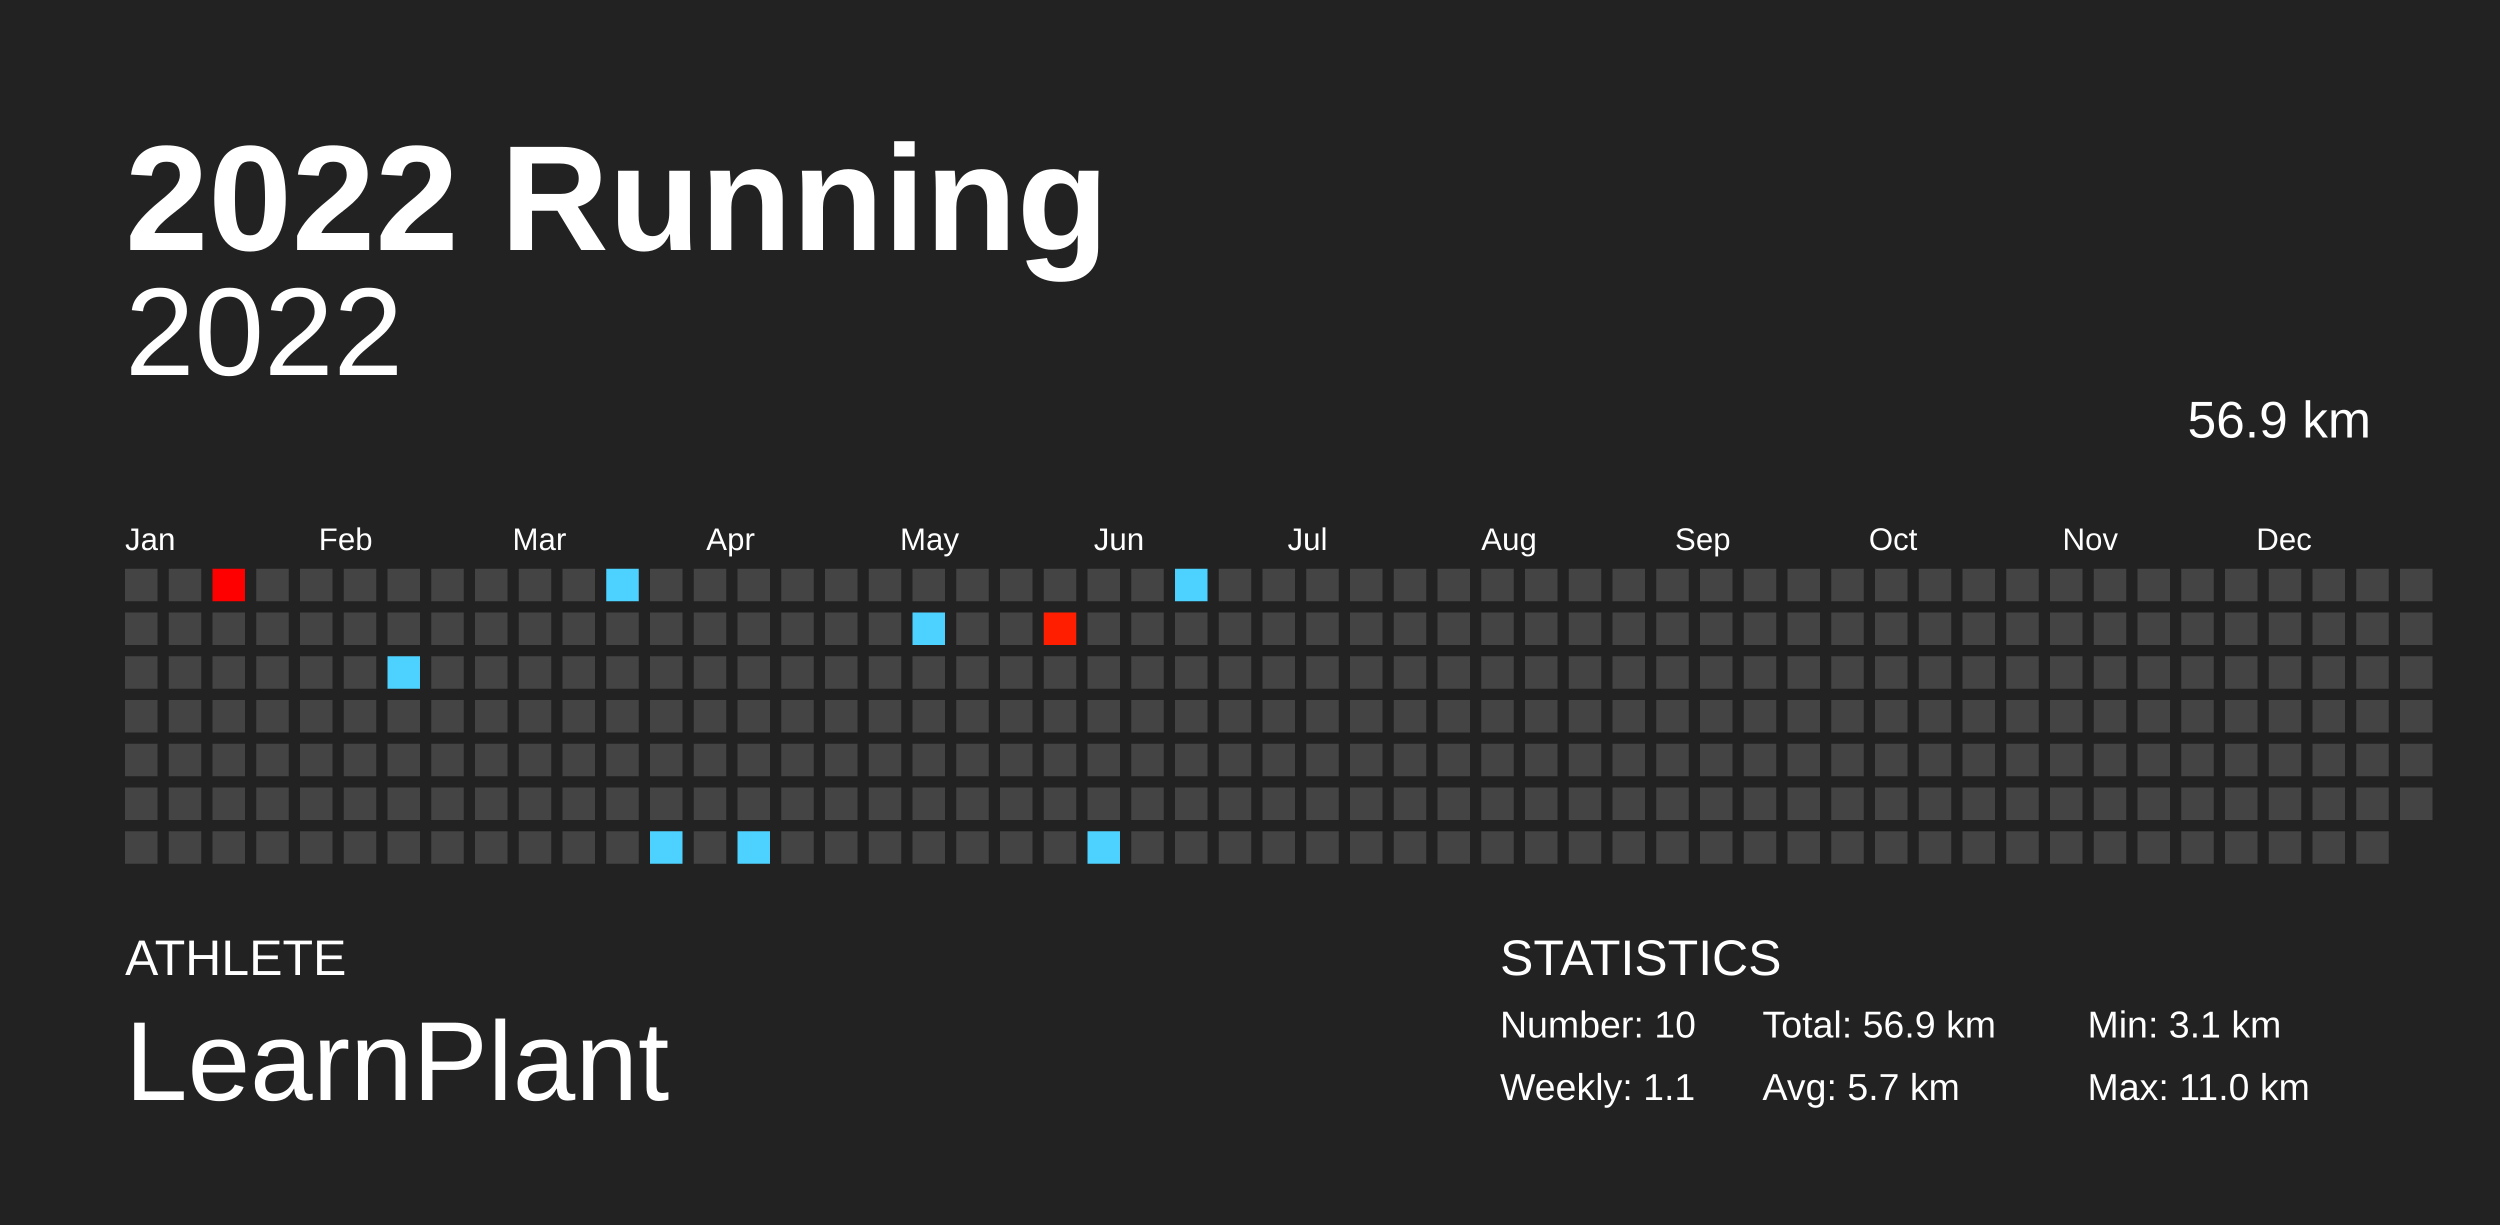
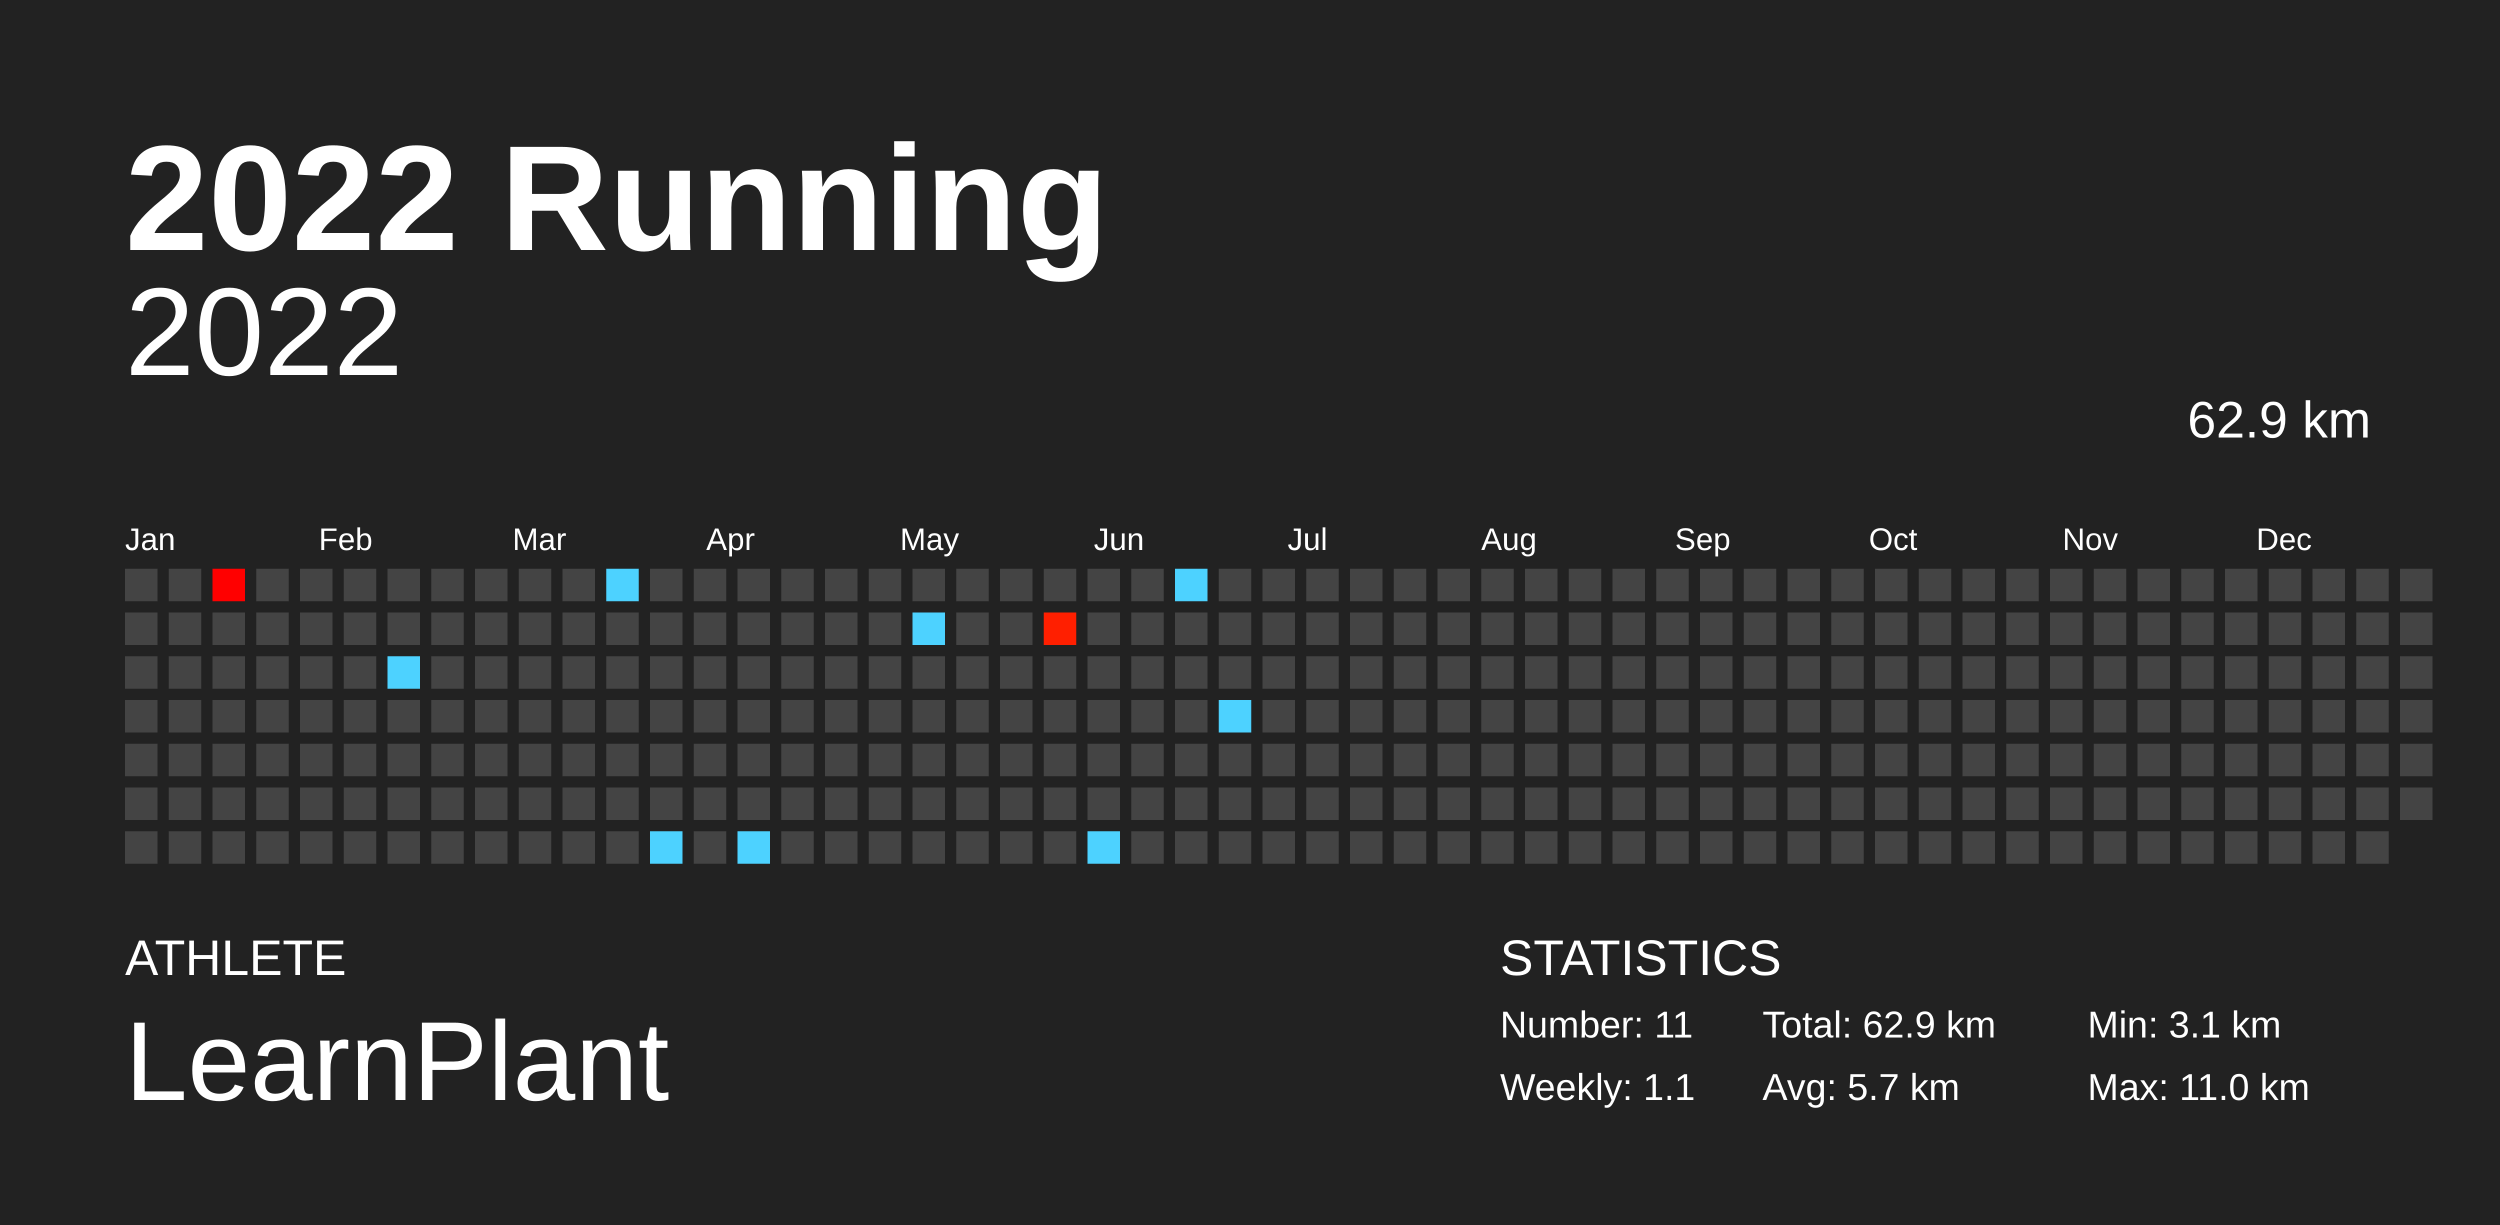
<svg xmlns="http://www.w3.org/2000/svg" baseProfile="full" height="98mm" version="1.1" viewBox="0,0,200,98" width="200mm">
  <defs />
  <rect fill="#222222" height="98" width="200" x="0" y="0" />
  <text fill="#FFFFFF" style="font-size:12px; font-family:Arial; font-weight:bold;" x="10" y="20">2022 Running</text>
  <text fill="#FFFFFF" style="font-size:4px; font-family:Arial" x="10" y="78">ATHLETE</text>
  <text fill="#FFFFFF" style="font-size:9px; font-family:Arial" x="10" y="88">LearnPlant</text>
  <text fill="#FFFFFF" style="font-size:4px; font-family:Arial" x="120" y="78">STATISTICS</text>
-   <text fill="#FFFFFF" style="font-size:3px; font-family:Arial" x="120" y="83">Number: 10</text>
+   <text fill="#FFFFFF" style="font-size:3px; font-family:Arial" x="120" y="83">Number: 11</text>
  <text fill="#FFFFFF" style="font-size:3px; font-family:Arial" x="120" y="88">Weekly: 1.1</text>
-   <text fill="#FFFFFF" style="font-size:3px; font-family:Arial" x="141" y="83">Total: 56.9 km</text>
+   <text fill="#FFFFFF" style="font-size:3px; font-family:Arial" x="141" y="83">Total: 62.9 km</text>
  <text fill="#FFFFFF" style="font-size:3px; font-family:Arial" x="141" y="88">Avg: 5.7 km</text>
  <text fill="#FFFFFF" style="font-size:3px; font-family:Arial" x="167" y="83">Min: 3.1 km</text>
  <text fill="#FFFFFF" style="font-size:3px; font-family:Arial" x="167" y="88">Max: 11.0 km</text>
  <text alignment-baseline="hanging" fill="#FFFFFF" style="font-size:10.0px; font-family:Arial;" x="10" y="30">2022</text>
-   <text alignment-baseline="hanging" fill="#FFFFFF" style="font-size:4.125px; font-family:Arial;" x="175" y="35">56.9 km</text>
+   <text alignment-baseline="hanging" fill="#FFFFFF" style="font-size:4.125px; font-family:Arial;" x="175" y="35">62.9 km</text>
  <text fill="#FFFFFF" style="font-size:2.5px; font-family:Arial" x="10.0" y="44">Jan</text>
  <text fill="#FFFFFF" style="font-size:2.5px; font-family:Arial" x="25.5" y="44">Feb</text>
  <text fill="#FFFFFF" style="font-size:2.5px; font-family:Arial" x="41.0" y="44">Mar</text>
  <text fill="#FFFFFF" style="font-size:2.5px; font-family:Arial" x="56.5" y="44">Apr</text>
  <text fill="#FFFFFF" style="font-size:2.5px; font-family:Arial" x="72.0" y="44">May</text>
  <text fill="#FFFFFF" style="font-size:2.5px; font-family:Arial" x="87.5" y="44">Jun</text>
  <text fill="#FFFFFF" style="font-size:2.5px; font-family:Arial" x="103.0" y="44">Jul</text>
  <text fill="#FFFFFF" style="font-size:2.5px; font-family:Arial" x="118.5" y="44">Aug</text>
  <text fill="#FFFFFF" style="font-size:2.5px; font-family:Arial" x="134.0" y="44">Sep</text>
  <text fill="#FFFFFF" style="font-size:2.5px; font-family:Arial" x="149.5" y="44">Oct</text>
  <text fill="#FFFFFF" style="font-size:2.5px; font-family:Arial" x="165.0" y="44">Nov</text>
  <text fill="#FFFFFF" style="font-size:2.5px; font-family:Arial" x="180.5" y="44">Dec</text>
  <rect fill="#444444" height="2.6" width="2.6" x="10.0" y="45.5" />
  <rect fill="#444444" height="2.6" width="2.6" x="10.0" y="49.0" />
  <rect fill="#444444" height="2.6" width="2.6" x="10.0" y="52.5" />
  <rect fill="#444444" height="2.6" width="2.6" x="10.0" y="56.0" />
  <rect fill="#444444" height="2.6" width="2.6" x="10.0" y="59.5" />
  <rect fill="#444444" height="2.6" width="2.6" x="10.0" y="63.0" />
  <rect fill="#444444" height="2.6" width="2.6" x="10.0" y="66.5" />
  <rect fill="#444444" height="2.6" width="2.6" x="13.5" y="45.5" />
  <rect fill="#444444" height="2.6" width="2.6" x="13.5" y="49.0" />
  <rect fill="#444444" height="2.6" width="2.6" x="13.5" y="52.5" />
  <rect fill="#444444" height="2.6" width="2.6" x="13.5" y="56.0" />
  <rect fill="#444444" height="2.6" width="2.6" x="13.5" y="59.5" />
  <rect fill="#444444" height="2.6" width="2.6" x="13.5" y="63.0" />
  <rect fill="#444444" height="2.6" width="2.6" x="13.5" y="66.5" />
  <rect fill="#ff0000" height="2.6" width="2.6" x="17.0" y="45.5" />
  <rect fill="#444444" height="2.6" width="2.6" x="17.0" y="49.0" />
  <rect fill="#444444" height="2.6" width="2.6" x="17.0" y="52.5" />
  <rect fill="#444444" height="2.6" width="2.6" x="17.0" y="56.0" />
  <rect fill="#444444" height="2.6" width="2.6" x="17.0" y="59.5" />
  <rect fill="#444444" height="2.6" width="2.6" x="17.0" y="63.0" />
  <rect fill="#444444" height="2.6" width="2.6" x="17.0" y="66.5" />
  <rect fill="#444444" height="2.6" width="2.6" x="20.5" y="45.5" />
  <rect fill="#444444" height="2.6" width="2.6" x="20.5" y="49.0" />
  <rect fill="#444444" height="2.6" width="2.6" x="20.5" y="52.5" />
  <rect fill="#444444" height="2.6" width="2.6" x="20.5" y="56.0" />
  <rect fill="#444444" height="2.6" width="2.6" x="20.5" y="59.5" />
  <rect fill="#444444" height="2.6" width="2.6" x="20.5" y="63.0" />
  <rect fill="#444444" height="2.6" width="2.6" x="20.5" y="66.5" />
  <rect fill="#444444" height="2.6" width="2.6" x="24.0" y="45.5" />
  <rect fill="#444444" height="2.6" width="2.6" x="24.0" y="49.0" />
  <rect fill="#444444" height="2.6" width="2.6" x="24.0" y="52.5" />
  <rect fill="#444444" height="2.6" width="2.6" x="24.0" y="56.0" />
  <rect fill="#444444" height="2.6" width="2.6" x="24.0" y="59.5" />
  <rect fill="#444444" height="2.6" width="2.6" x="24.0" y="63.0" />
  <rect fill="#444444" height="2.6" width="2.6" x="24.0" y="66.5" />
  <rect fill="#444444" height="2.6" width="2.6" x="27.5" y="45.5" />
  <rect fill="#444444" height="2.6" width="2.6" x="27.5" y="49.0" />
  <rect fill="#444444" height="2.6" width="2.6" x="27.5" y="52.5" />
  <rect fill="#444444" height="2.6" width="2.6" x="27.5" y="56.0" />
  <rect fill="#444444" height="2.6" width="2.6" x="27.5" y="59.5" />
  <rect fill="#444444" height="2.6" width="2.6" x="27.5" y="63.0" />
  <rect fill="#444444" height="2.6" width="2.6" x="27.5" y="66.5" />
  <rect fill="#444444" height="2.6" width="2.6" x="31.0" y="45.5" />
  <rect fill="#444444" height="2.6" width="2.6" x="31.0" y="49.0" />
  <rect fill="#4dd2ff" height="2.6" width="2.6" x="31.0" y="52.5" />
  <rect fill="#444444" height="2.6" width="2.6" x="31.0" y="56.0" />
  <rect fill="#444444" height="2.6" width="2.6" x="31.0" y="59.5" />
  <rect fill="#444444" height="2.6" width="2.6" x="31.0" y="63.0" />
  <rect fill="#444444" height="2.6" width="2.6" x="31.0" y="66.5" />
  <rect fill="#444444" height="2.6" width="2.6" x="34.5" y="45.5" />
  <rect fill="#444444" height="2.6" width="2.6" x="34.5" y="49.0" />
  <rect fill="#444444" height="2.6" width="2.6" x="34.5" y="52.5" />
  <rect fill="#444444" height="2.6" width="2.6" x="34.5" y="56.0" />
  <rect fill="#444444" height="2.6" width="2.6" x="34.5" y="59.5" />
  <rect fill="#444444" height="2.6" width="2.6" x="34.5" y="63.0" />
  <rect fill="#444444" height="2.6" width="2.6" x="34.5" y="66.5" />
  <rect fill="#444444" height="2.6" width="2.6" x="38.0" y="45.5" />
  <rect fill="#444444" height="2.6" width="2.6" x="38.0" y="49.0" />
  <rect fill="#444444" height="2.6" width="2.6" x="38.0" y="52.5" />
  <rect fill="#444444" height="2.6" width="2.6" x="38.0" y="56.0" />
  <rect fill="#444444" height="2.6" width="2.6" x="38.0" y="59.5" />
  <rect fill="#444444" height="2.6" width="2.6" x="38.0" y="63.0" />
  <rect fill="#444444" height="2.6" width="2.6" x="38.0" y="66.5" />
  <rect fill="#444444" height="2.6" width="2.6" x="41.5" y="45.5" />
  <rect fill="#444444" height="2.6" width="2.6" x="41.5" y="49.0" />
  <rect fill="#444444" height="2.6" width="2.6" x="41.5" y="52.5" />
  <rect fill="#444444" height="2.6" width="2.6" x="41.5" y="56.0" />
  <rect fill="#444444" height="2.6" width="2.6" x="41.5" y="59.5" />
  <rect fill="#444444" height="2.6" width="2.6" x="41.5" y="63.0" />
  <rect fill="#444444" height="2.6" width="2.6" x="41.5" y="66.5" />
  <rect fill="#444444" height="2.6" width="2.6" x="45.0" y="45.5" />
  <rect fill="#444444" height="2.6" width="2.6" x="45.0" y="49.0" />
  <rect fill="#444444" height="2.6" width="2.6" x="45.0" y="52.5" />
  <rect fill="#444444" height="2.6" width="2.6" x="45.0" y="56.0" />
  <rect fill="#444444" height="2.6" width="2.6" x="45.0" y="59.5" />
  <rect fill="#444444" height="2.6" width="2.6" x="45.0" y="63.0" />
  <rect fill="#444444" height="2.6" width="2.6" x="45.0" y="66.5" />
  <rect fill="#4dd2ff" height="2.6" width="2.6" x="48.5" y="45.5" />
  <rect fill="#444444" height="2.6" width="2.6" x="48.5" y="49.0" />
  <rect fill="#444444" height="2.6" width="2.6" x="48.5" y="52.5" />
  <rect fill="#444444" height="2.6" width="2.6" x="48.5" y="56.0" />
  <rect fill="#444444" height="2.6" width="2.6" x="48.5" y="59.5" />
  <rect fill="#444444" height="2.6" width="2.6" x="48.5" y="63.0" />
  <rect fill="#444444" height="2.6" width="2.6" x="48.5" y="66.5" />
  <rect fill="#444444" height="2.6" width="2.6" x="52.0" y="45.5" />
  <rect fill="#444444" height="2.6" width="2.6" x="52.0" y="49.0" />
  <rect fill="#444444" height="2.6" width="2.6" x="52.0" y="52.5" />
  <rect fill="#444444" height="2.6" width="2.6" x="52.0" y="56.0" />
  <rect fill="#444444" height="2.6" width="2.6" x="52.0" y="59.5" />
  <rect fill="#444444" height="2.6" width="2.6" x="52.0" y="63.0" />
  <rect fill="#4dd2ff" height="2.6" width="2.6" x="52.0" y="66.5" />
  <rect fill="#444444" height="2.6" width="2.6" x="55.5" y="45.5" />
  <rect fill="#444444" height="2.6" width="2.6" x="55.5" y="49.0" />
  <rect fill="#444444" height="2.6" width="2.6" x="55.5" y="52.5" />
  <rect fill="#444444" height="2.6" width="2.6" x="55.5" y="56.0" />
  <rect fill="#444444" height="2.6" width="2.6" x="55.5" y="59.5" />
  <rect fill="#444444" height="2.6" width="2.6" x="55.5" y="63.0" />
  <rect fill="#444444" height="2.6" width="2.6" x="55.5" y="66.5" />
  <rect fill="#444444" height="2.6" width="2.6" x="59.0" y="45.5" />
  <rect fill="#444444" height="2.6" width="2.6" x="59.0" y="49.0" />
  <rect fill="#444444" height="2.6" width="2.6" x="59.0" y="52.5" />
  <rect fill="#444444" height="2.6" width="2.6" x="59.0" y="56.0" />
  <rect fill="#444444" height="2.6" width="2.6" x="59.0" y="59.5" />
  <rect fill="#444444" height="2.6" width="2.6" x="59.0" y="63.0" />
  <rect fill="#4dd2ff" height="2.6" width="2.6" x="59.0" y="66.5" />
  <rect fill="#444444" height="2.6" width="2.6" x="62.5" y="45.5" />
  <rect fill="#444444" height="2.6" width="2.6" x="62.5" y="49.0" />
  <rect fill="#444444" height="2.6" width="2.6" x="62.5" y="52.5" />
  <rect fill="#444444" height="2.6" width="2.6" x="62.5" y="56.0" />
  <rect fill="#444444" height="2.6" width="2.6" x="62.5" y="59.5" />
  <rect fill="#444444" height="2.6" width="2.6" x="62.5" y="63.0" />
  <rect fill="#444444" height="2.6" width="2.6" x="62.5" y="66.5" />
  <rect fill="#444444" height="2.6" width="2.6" x="66.0" y="45.5" />
  <rect fill="#444444" height="2.6" width="2.6" x="66.0" y="49.0" />
  <rect fill="#444444" height="2.6" width="2.6" x="66.0" y="52.5" />
  <rect fill="#444444" height="2.6" width="2.6" x="66.0" y="56.0" />
  <rect fill="#444444" height="2.6" width="2.6" x="66.0" y="59.5" />
  <rect fill="#444444" height="2.6" width="2.6" x="66.0" y="63.0" />
  <rect fill="#444444" height="2.6" width="2.6" x="66.0" y="66.5" />
  <rect fill="#444444" height="2.6" width="2.6" x="69.5" y="45.5" />
  <rect fill="#444444" height="2.6" width="2.6" x="69.5" y="49.0" />
  <rect fill="#444444" height="2.6" width="2.6" x="69.5" y="52.5" />
  <rect fill="#444444" height="2.6" width="2.6" x="69.5" y="56.0" />
  <rect fill="#444444" height="2.6" width="2.6" x="69.5" y="59.5" />
  <rect fill="#444444" height="2.6" width="2.6" x="69.5" y="63.0" />
  <rect fill="#444444" height="2.6" width="2.6" x="69.5" y="66.5" />
  <rect fill="#444444" height="2.6" width="2.6" x="73.0" y="45.5" />
  <rect fill="#4dd2ff" height="2.6" width="2.6" x="73.0" y="49.0" />
  <rect fill="#444444" height="2.6" width="2.6" x="73.0" y="52.5" />
  <rect fill="#444444" height="2.6" width="2.6" x="73.0" y="56.0" />
  <rect fill="#444444" height="2.6" width="2.6" x="73.0" y="59.5" />
  <rect fill="#444444" height="2.6" width="2.6" x="73.0" y="63.0" />
  <rect fill="#444444" height="2.6" width="2.6" x="73.0" y="66.5" />
  <rect fill="#444444" height="2.6" width="2.6" x="76.5" y="45.5" />
  <rect fill="#444444" height="2.6" width="2.6" x="76.5" y="49.0" />
  <rect fill="#444444" height="2.6" width="2.6" x="76.5" y="52.5" />
  <rect fill="#444444" height="2.6" width="2.6" x="76.5" y="56.0" />
  <rect fill="#444444" height="2.6" width="2.6" x="76.5" y="59.5" />
  <rect fill="#444444" height="2.6" width="2.6" x="76.5" y="63.0" />
  <rect fill="#444444" height="2.6" width="2.6" x="76.5" y="66.5" />
  <rect fill="#444444" height="2.6" width="2.6" x="80.0" y="45.5" />
  <rect fill="#444444" height="2.6" width="2.6" x="80.0" y="49.0" />
  <rect fill="#444444" height="2.6" width="2.6" x="80.0" y="52.5" />
  <rect fill="#444444" height="2.6" width="2.6" x="80.0" y="56.0" />
  <rect fill="#444444" height="2.6" width="2.6" x="80.0" y="59.5" />
  <rect fill="#444444" height="2.6" width="2.6" x="80.0" y="63.0" />
  <rect fill="#444444" height="2.6" width="2.6" x="80.0" y="66.5" />
  <rect fill="#444444" height="2.6" width="2.6" x="83.5" y="45.5" />
  <rect fill="#ff1f00" height="2.6" width="2.6" x="83.5" y="49.0" />
  <rect fill="#444444" height="2.6" width="2.6" x="83.5" y="52.5" />
  <rect fill="#444444" height="2.6" width="2.6" x="83.5" y="56.0" />
  <rect fill="#444444" height="2.6" width="2.6" x="83.5" y="59.5" />
  <rect fill="#444444" height="2.6" width="2.6" x="83.5" y="63.0" />
  <rect fill="#444444" height="2.6" width="2.6" x="83.5" y="66.5" />
  <rect fill="#444444" height="2.6" width="2.6" x="87.0" y="45.5" />
  <rect fill="#444444" height="2.6" width="2.6" x="87.0" y="49.0" />
  <rect fill="#444444" height="2.6" width="2.6" x="87.0" y="52.5" />
  <rect fill="#444444" height="2.6" width="2.6" x="87.0" y="56.0" />
  <rect fill="#444444" height="2.6" width="2.6" x="87.0" y="59.5" />
  <rect fill="#444444" height="2.6" width="2.6" x="87.0" y="63.0" />
  <rect fill="#4dd2ff" height="2.6" width="2.6" x="87.0" y="66.5" />
  <rect fill="#444444" height="2.6" width="2.6" x="90.5" y="45.5" />
  <rect fill="#444444" height="2.6" width="2.6" x="90.5" y="49.0" />
  <rect fill="#444444" height="2.6" width="2.6" x="90.5" y="52.5" />
  <rect fill="#444444" height="2.6" width="2.6" x="90.5" y="56.0" />
  <rect fill="#444444" height="2.6" width="2.6" x="90.5" y="59.5" />
  <rect fill="#444444" height="2.6" width="2.6" x="90.5" y="63.0" />
  <rect fill="#444444" height="2.6" width="2.6" x="90.5" y="66.5" />
  <rect fill="#4dd2ff" height="2.6" width="2.6" x="94.0" y="45.5" />
  <rect fill="#444444" height="2.6" width="2.6" x="94.0" y="49.0" />
  <rect fill="#444444" height="2.6" width="2.6" x="94.0" y="52.5" />
  <rect fill="#444444" height="2.6" width="2.6" x="94.0" y="56.0" />
  <rect fill="#444444" height="2.6" width="2.6" x="94.0" y="59.5" />
  <rect fill="#444444" height="2.6" width="2.6" x="94.0" y="63.0" />
  <rect fill="#444444" height="2.6" width="2.6" x="94.0" y="66.5" />
  <rect fill="#444444" height="2.6" width="2.6" x="97.5" y="45.5" />
  <rect fill="#444444" height="2.6" width="2.6" x="97.5" y="49.0" />
  <rect fill="#444444" height="2.6" width="2.6" x="97.5" y="52.5" />
-   <rect fill="#444444" height="2.6" width="2.6" x="97.5" y="56.0" />
+   <rect fill="#4dd2ff" height="2.6" width="2.6" x="97.5" y="56.0" />
  <rect fill="#444444" height="2.6" width="2.6" x="97.5" y="59.5" />
  <rect fill="#444444" height="2.6" width="2.6" x="97.5" y="63.0" />
  <rect fill="#444444" height="2.6" width="2.6" x="97.5" y="66.5" />
  <rect fill="#444444" height="2.6" width="2.6" x="101.0" y="45.5" />
  <rect fill="#444444" height="2.6" width="2.6" x="101.0" y="49.0" />
  <rect fill="#444444" height="2.6" width="2.6" x="101.0" y="52.5" />
  <rect fill="#444444" height="2.6" width="2.6" x="101.0" y="56.0" />
  <rect fill="#444444" height="2.6" width="2.6" x="101.0" y="59.5" />
  <rect fill="#444444" height="2.6" width="2.6" x="101.0" y="63.0" />
  <rect fill="#444444" height="2.6" width="2.6" x="101.0" y="66.5" />
  <rect fill="#444444" height="2.6" width="2.6" x="104.5" y="45.5" />
  <rect fill="#444444" height="2.6" width="2.6" x="104.5" y="49.0" />
  <rect fill="#444444" height="2.6" width="2.6" x="104.5" y="52.5" />
  <rect fill="#444444" height="2.6" width="2.6" x="104.5" y="56.0" />
  <rect fill="#444444" height="2.6" width="2.6" x="104.5" y="59.5" />
  <rect fill="#444444" height="2.6" width="2.6" x="104.5" y="63.0" />
  <rect fill="#444444" height="2.6" width="2.6" x="104.5" y="66.5" />
  <rect fill="#444444" height="2.6" width="2.6" x="108.0" y="45.5" />
  <rect fill="#444444" height="2.6" width="2.6" x="108.0" y="49.0" />
  <rect fill="#444444" height="2.6" width="2.6" x="108.0" y="52.5" />
  <rect fill="#444444" height="2.6" width="2.6" x="108.0" y="56.0" />
  <rect fill="#444444" height="2.6" width="2.6" x="108.0" y="59.5" />
  <rect fill="#444444" height="2.6" width="2.6" x="108.0" y="63.0" />
  <rect fill="#444444" height="2.6" width="2.6" x="108.0" y="66.5" />
  <rect fill="#444444" height="2.6" width="2.6" x="111.5" y="45.5" />
  <rect fill="#444444" height="2.6" width="2.6" x="111.5" y="49.0" />
  <rect fill="#444444" height="2.6" width="2.6" x="111.5" y="52.5" />
  <rect fill="#444444" height="2.6" width="2.6" x="111.5" y="56.0" />
  <rect fill="#444444" height="2.6" width="2.6" x="111.5" y="59.5" />
  <rect fill="#444444" height="2.6" width="2.6" x="111.5" y="63.0" />
  <rect fill="#444444" height="2.6" width="2.6" x="111.5" y="66.5" />
  <rect fill="#444444" height="2.6" width="2.6" x="115.0" y="45.5" />
  <rect fill="#444444" height="2.6" width="2.6" x="115.0" y="49.0" />
  <rect fill="#444444" height="2.6" width="2.6" x="115.0" y="52.5" />
  <rect fill="#444444" height="2.6" width="2.6" x="115.0" y="56.0" />
  <rect fill="#444444" height="2.6" width="2.6" x="115.0" y="59.5" />
  <rect fill="#444444" height="2.6" width="2.6" x="115.0" y="63.0" />
  <rect fill="#444444" height="2.6" width="2.6" x="115.0" y="66.5" />
  <rect fill="#444444" height="2.6" width="2.6" x="118.5" y="45.5" />
  <rect fill="#444444" height="2.6" width="2.6" x="118.5" y="49.0" />
  <rect fill="#444444" height="2.6" width="2.6" x="118.5" y="52.5" />
  <rect fill="#444444" height="2.6" width="2.6" x="118.5" y="56.0" />
  <rect fill="#444444" height="2.6" width="2.6" x="118.5" y="59.5" />
  <rect fill="#444444" height="2.6" width="2.6" x="118.5" y="63.0" />
  <rect fill="#444444" height="2.6" width="2.6" x="118.5" y="66.5" />
  <rect fill="#444444" height="2.6" width="2.6" x="122.0" y="45.5" />
  <rect fill="#444444" height="2.6" width="2.6" x="122.0" y="49.0" />
  <rect fill="#444444" height="2.6" width="2.6" x="122.0" y="52.5" />
  <rect fill="#444444" height="2.6" width="2.6" x="122.0" y="56.0" />
  <rect fill="#444444" height="2.6" width="2.6" x="122.0" y="59.5" />
  <rect fill="#444444" height="2.6" width="2.6" x="122.0" y="63.0" />
  <rect fill="#444444" height="2.6" width="2.6" x="122.0" y="66.5" />
  <rect fill="#444444" height="2.6" width="2.6" x="125.5" y="45.5" />
  <rect fill="#444444" height="2.6" width="2.6" x="125.5" y="49.0" />
  <rect fill="#444444" height="2.6" width="2.6" x="125.5" y="52.5" />
  <rect fill="#444444" height="2.6" width="2.6" x="125.5" y="56.0" />
  <rect fill="#444444" height="2.6" width="2.6" x="125.5" y="59.5" />
  <rect fill="#444444" height="2.6" width="2.6" x="125.5" y="63.0" />
  <rect fill="#444444" height="2.6" width="2.6" x="125.5" y="66.5" />
  <rect fill="#444444" height="2.6" width="2.6" x="129.0" y="45.5" />
  <rect fill="#444444" height="2.6" width="2.6" x="129.0" y="49.0" />
  <rect fill="#444444" height="2.6" width="2.6" x="129.0" y="52.5" />
  <rect fill="#444444" height="2.6" width="2.6" x="129.0" y="56.0" />
  <rect fill="#444444" height="2.6" width="2.6" x="129.0" y="59.5" />
  <rect fill="#444444" height="2.6" width="2.6" x="129.0" y="63.0" />
  <rect fill="#444444" height="2.6" width="2.6" x="129.0" y="66.5" />
  <rect fill="#444444" height="2.6" width="2.6" x="132.5" y="45.5" />
  <rect fill="#444444" height="2.6" width="2.6" x="132.5" y="49.0" />
  <rect fill="#444444" height="2.6" width="2.6" x="132.5" y="52.5" />
  <rect fill="#444444" height="2.6" width="2.6" x="132.5" y="56.0" />
  <rect fill="#444444" height="2.6" width="2.6" x="132.5" y="59.5" />
  <rect fill="#444444" height="2.6" width="2.6" x="132.5" y="63.0" />
  <rect fill="#444444" height="2.6" width="2.6" x="132.5" y="66.5" />
  <rect fill="#444444" height="2.6" width="2.6" x="136.0" y="45.5" />
  <rect fill="#444444" height="2.6" width="2.6" x="136.0" y="49.0" />
  <rect fill="#444444" height="2.6" width="2.6" x="136.0" y="52.5" />
  <rect fill="#444444" height="2.6" width="2.6" x="136.0" y="56.0" />
  <rect fill="#444444" height="2.6" width="2.6" x="136.0" y="59.5" />
  <rect fill="#444444" height="2.6" width="2.6" x="136.0" y="63.0" />
  <rect fill="#444444" height="2.6" width="2.6" x="136.0" y="66.5" />
  <rect fill="#444444" height="2.6" width="2.6" x="139.5" y="45.5" />
  <rect fill="#444444" height="2.6" width="2.6" x="139.5" y="49.0" />
  <rect fill="#444444" height="2.6" width="2.6" x="139.5" y="52.5" />
  <rect fill="#444444" height="2.6" width="2.6" x="139.5" y="56.0" />
  <rect fill="#444444" height="2.6" width="2.6" x="139.5" y="59.5" />
  <rect fill="#444444" height="2.6" width="2.6" x="139.5" y="63.0" />
  <rect fill="#444444" height="2.6" width="2.6" x="139.5" y="66.5" />
  <rect fill="#444444" height="2.6" width="2.6" x="143.0" y="45.5" />
  <rect fill="#444444" height="2.6" width="2.6" x="143.0" y="49.0" />
  <rect fill="#444444" height="2.6" width="2.6" x="143.0" y="52.5" />
  <rect fill="#444444" height="2.6" width="2.6" x="143.0" y="56.0" />
  <rect fill="#444444" height="2.6" width="2.6" x="143.0" y="59.5" />
  <rect fill="#444444" height="2.6" width="2.6" x="143.0" y="63.0" />
  <rect fill="#444444" height="2.6" width="2.6" x="143.0" y="66.5" />
  <rect fill="#444444" height="2.6" width="2.6" x="146.5" y="45.5" />
  <rect fill="#444444" height="2.6" width="2.6" x="146.5" y="49.0" />
  <rect fill="#444444" height="2.6" width="2.6" x="146.5" y="52.5" />
  <rect fill="#444444" height="2.6" width="2.6" x="146.5" y="56.0" />
  <rect fill="#444444" height="2.6" width="2.6" x="146.5" y="59.5" />
  <rect fill="#444444" height="2.6" width="2.6" x="146.5" y="63.0" />
  <rect fill="#444444" height="2.6" width="2.6" x="146.5" y="66.5" />
  <rect fill="#444444" height="2.6" width="2.6" x="150.0" y="45.5" />
  <rect fill="#444444" height="2.6" width="2.6" x="150.0" y="49.0" />
  <rect fill="#444444" height="2.6" width="2.6" x="150.0" y="52.5" />
  <rect fill="#444444" height="2.6" width="2.6" x="150.0" y="56.0" />
  <rect fill="#444444" height="2.6" width="2.6" x="150.0" y="59.5" />
  <rect fill="#444444" height="2.6" width="2.6" x="150.0" y="63.0" />
  <rect fill="#444444" height="2.6" width="2.6" x="150.0" y="66.5" />
  <rect fill="#444444" height="2.6" width="2.6" x="153.5" y="45.5" />
  <rect fill="#444444" height="2.6" width="2.6" x="153.5" y="49.0" />
  <rect fill="#444444" height="2.6" width="2.6" x="153.5" y="52.5" />
  <rect fill="#444444" height="2.6" width="2.6" x="153.5" y="56.0" />
  <rect fill="#444444" height="2.6" width="2.6" x="153.5" y="59.5" />
  <rect fill="#444444" height="2.6" width="2.6" x="153.5" y="63.0" />
  <rect fill="#444444" height="2.6" width="2.6" x="153.5" y="66.5" />
  <rect fill="#444444" height="2.6" width="2.6" x="157.0" y="45.5" />
  <rect fill="#444444" height="2.6" width="2.6" x="157.0" y="49.0" />
  <rect fill="#444444" height="2.6" width="2.6" x="157.0" y="52.5" />
  <rect fill="#444444" height="2.6" width="2.6" x="157.0" y="56.0" />
  <rect fill="#444444" height="2.6" width="2.6" x="157.0" y="59.5" />
  <rect fill="#444444" height="2.6" width="2.6" x="157.0" y="63.0" />
  <rect fill="#444444" height="2.6" width="2.6" x="157.0" y="66.5" />
  <rect fill="#444444" height="2.6" width="2.6" x="160.5" y="45.5" />
  <rect fill="#444444" height="2.6" width="2.6" x="160.5" y="49.0" />
  <rect fill="#444444" height="2.6" width="2.6" x="160.5" y="52.5" />
  <rect fill="#444444" height="2.6" width="2.6" x="160.5" y="56.0" />
  <rect fill="#444444" height="2.6" width="2.6" x="160.5" y="59.5" />
  <rect fill="#444444" height="2.6" width="2.6" x="160.5" y="63.0" />
  <rect fill="#444444" height="2.6" width="2.6" x="160.5" y="66.5" />
  <rect fill="#444444" height="2.6" width="2.6" x="164.0" y="45.5" />
  <rect fill="#444444" height="2.6" width="2.6" x="164.0" y="49.0" />
  <rect fill="#444444" height="2.6" width="2.6" x="164.0" y="52.5" />
  <rect fill="#444444" height="2.6" width="2.6" x="164.0" y="56.0" />
  <rect fill="#444444" height="2.6" width="2.6" x="164.0" y="59.5" />
  <rect fill="#444444" height="2.6" width="2.6" x="164.0" y="63.0" />
  <rect fill="#444444" height="2.6" width="2.6" x="164.0" y="66.5" />
  <rect fill="#444444" height="2.6" width="2.6" x="167.5" y="45.5" />
  <rect fill="#444444" height="2.6" width="2.6" x="167.5" y="49.0" />
  <rect fill="#444444" height="2.6" width="2.6" x="167.5" y="52.5" />
  <rect fill="#444444" height="2.6" width="2.6" x="167.5" y="56.0" />
  <rect fill="#444444" height="2.6" width="2.6" x="167.5" y="59.5" />
  <rect fill="#444444" height="2.6" width="2.6" x="167.5" y="63.0" />
  <rect fill="#444444" height="2.6" width="2.6" x="167.5" y="66.5" />
  <rect fill="#444444" height="2.6" width="2.6" x="171.0" y="45.5" />
  <rect fill="#444444" height="2.6" width="2.6" x="171.0" y="49.0" />
  <rect fill="#444444" height="2.6" width="2.6" x="171.0" y="52.5" />
  <rect fill="#444444" height="2.6" width="2.6" x="171.0" y="56.0" />
  <rect fill="#444444" height="2.6" width="2.6" x="171.0" y="59.5" />
  <rect fill="#444444" height="2.6" width="2.6" x="171.0" y="63.0" />
  <rect fill="#444444" height="2.6" width="2.6" x="171.0" y="66.5" />
  <rect fill="#444444" height="2.6" width="2.6" x="174.5" y="45.5" />
  <rect fill="#444444" height="2.6" width="2.6" x="174.5" y="49.0" />
  <rect fill="#444444" height="2.6" width="2.6" x="174.5" y="52.5" />
  <rect fill="#444444" height="2.6" width="2.6" x="174.5" y="56.0" />
  <rect fill="#444444" height="2.6" width="2.6" x="174.5" y="59.5" />
  <rect fill="#444444" height="2.6" width="2.6" x="174.5" y="63.0" />
  <rect fill="#444444" height="2.6" width="2.6" x="174.5" y="66.5" />
  <rect fill="#444444" height="2.6" width="2.6" x="178.0" y="45.5" />
  <rect fill="#444444" height="2.6" width="2.6" x="178.0" y="49.0" />
  <rect fill="#444444" height="2.6" width="2.6" x="178.0" y="52.5" />
  <rect fill="#444444" height="2.6" width="2.6" x="178.0" y="56.0" />
  <rect fill="#444444" height="2.6" width="2.6" x="178.0" y="59.5" />
  <rect fill="#444444" height="2.6" width="2.6" x="178.0" y="63.0" />
  <rect fill="#444444" height="2.6" width="2.6" x="178.0" y="66.5" />
  <rect fill="#444444" height="2.6" width="2.6" x="181.5" y="45.5" />
  <rect fill="#444444" height="2.6" width="2.6" x="181.5" y="49.0" />
  <rect fill="#444444" height="2.6" width="2.6" x="181.5" y="52.5" />
  <rect fill="#444444" height="2.6" width="2.6" x="181.5" y="56.0" />
  <rect fill="#444444" height="2.6" width="2.6" x="181.5" y="59.5" />
  <rect fill="#444444" height="2.6" width="2.6" x="181.5" y="63.0" />
  <rect fill="#444444" height="2.6" width="2.6" x="181.5" y="66.5" />
  <rect fill="#444444" height="2.6" width="2.6" x="185.0" y="45.5" />
  <rect fill="#444444" height="2.6" width="2.6" x="185.0" y="49.0" />
  <rect fill="#444444" height="2.6" width="2.6" x="185.0" y="52.5" />
  <rect fill="#444444" height="2.6" width="2.6" x="185.0" y="56.0" />
  <rect fill="#444444" height="2.6" width="2.6" x="185.0" y="59.5" />
  <rect fill="#444444" height="2.6" width="2.6" x="185.0" y="63.0" />
  <rect fill="#444444" height="2.6" width="2.6" x="185.0" y="66.5" />
  <rect fill="#444444" height="2.6" width="2.6" x="188.5" y="45.5" />
  <rect fill="#444444" height="2.6" width="2.6" x="188.5" y="49.0" />
  <rect fill="#444444" height="2.6" width="2.6" x="188.5" y="52.5" />
  <rect fill="#444444" height="2.6" width="2.6" x="188.5" y="56.0" />
  <rect fill="#444444" height="2.6" width="2.6" x="188.5" y="59.5" />
  <rect fill="#444444" height="2.6" width="2.6" x="188.5" y="63.0" />
  <rect fill="#444444" height="2.6" width="2.6" x="188.5" y="66.5" />
  <rect fill="#444444" height="2.6" width="2.6" x="192.0" y="45.5" />
  <rect fill="#444444" height="2.6" width="2.6" x="192.0" y="49.0" />
  <rect fill="#444444" height="2.6" width="2.6" x="192.0" y="52.5" />
  <rect fill="#444444" height="2.6" width="2.6" x="192.0" y="56.0" />
  <rect fill="#444444" height="2.6" width="2.6" x="192.0" y="59.5" />
  <rect fill="#444444" height="2.6" width="2.6" x="192.0" y="63.0" />
</svg>
